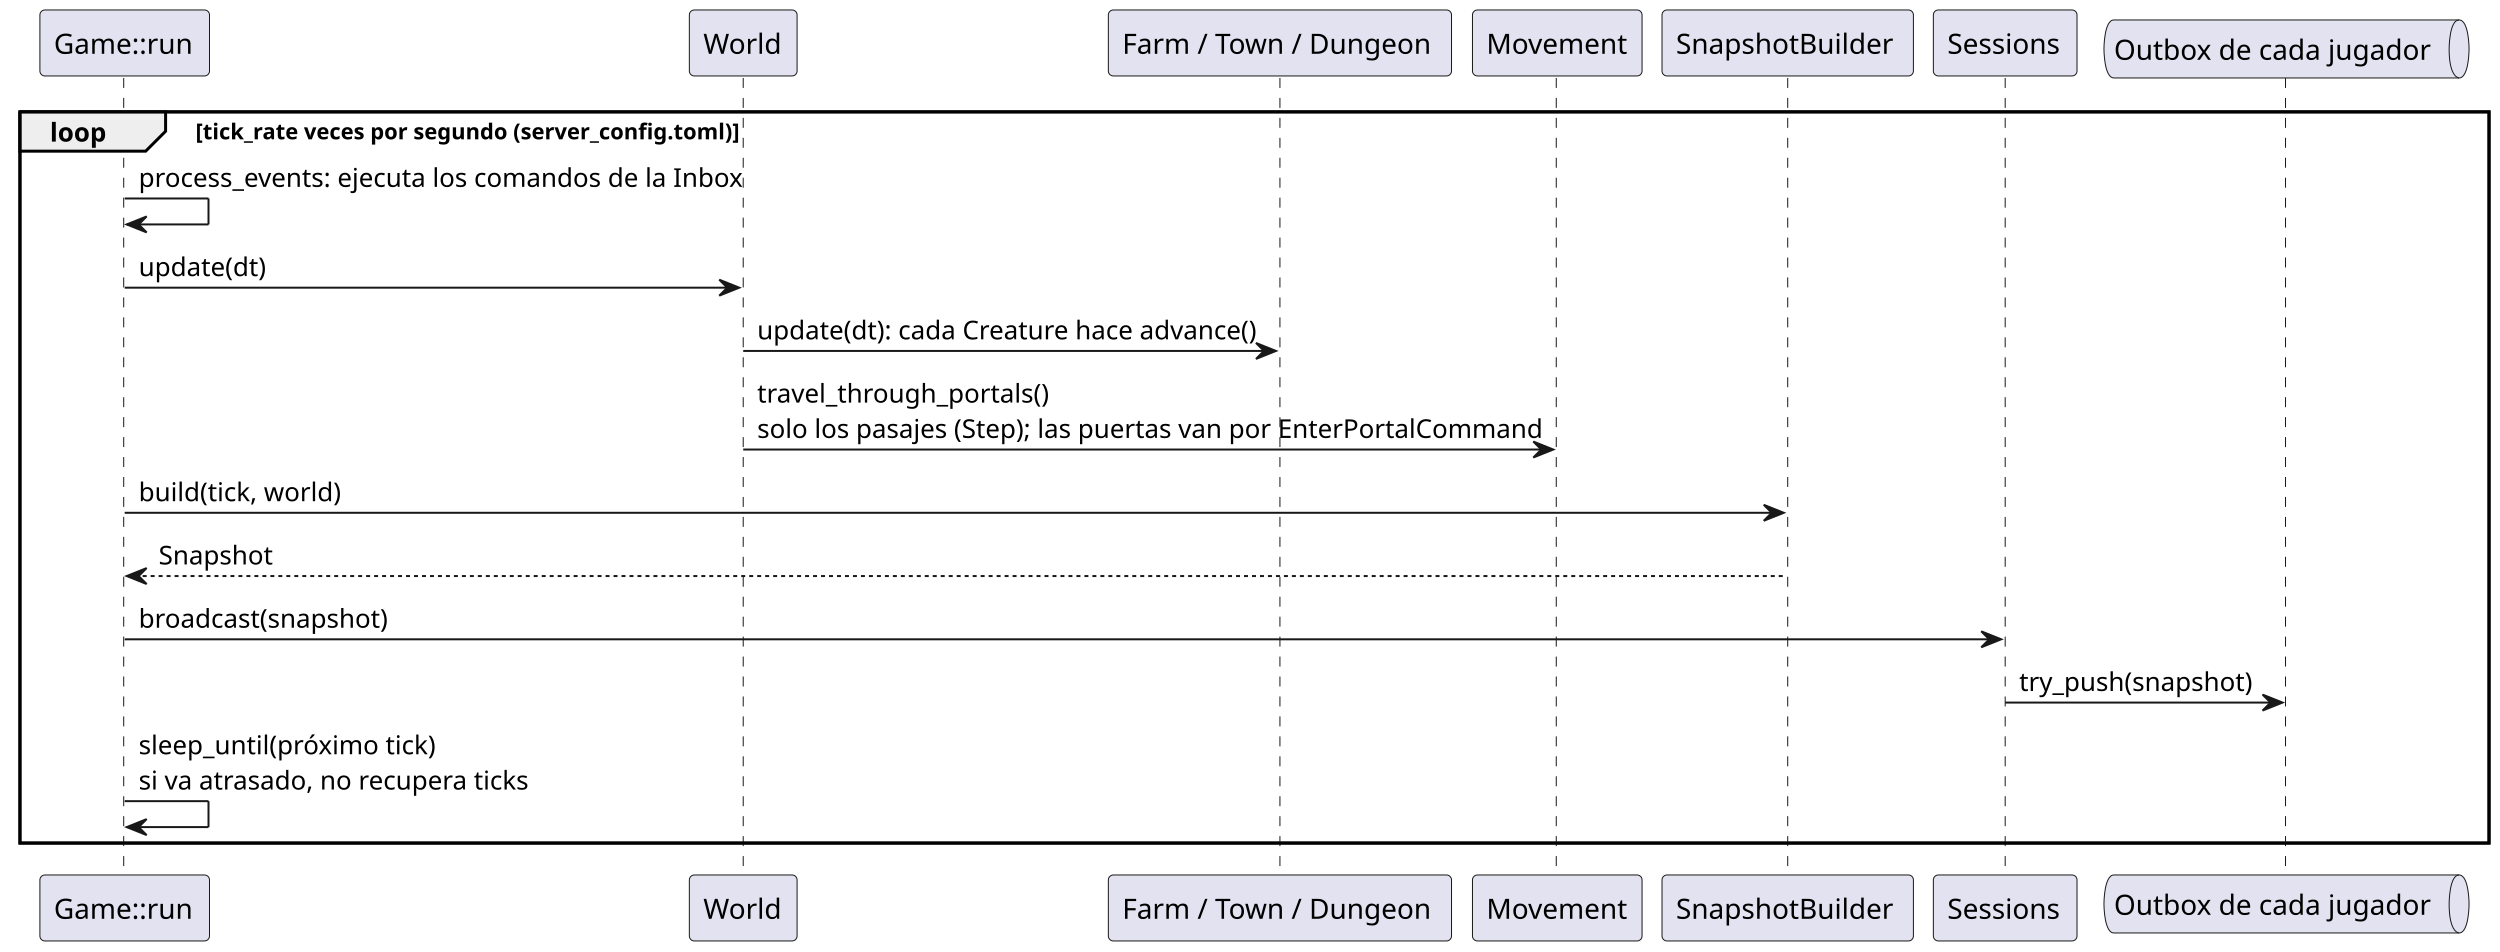
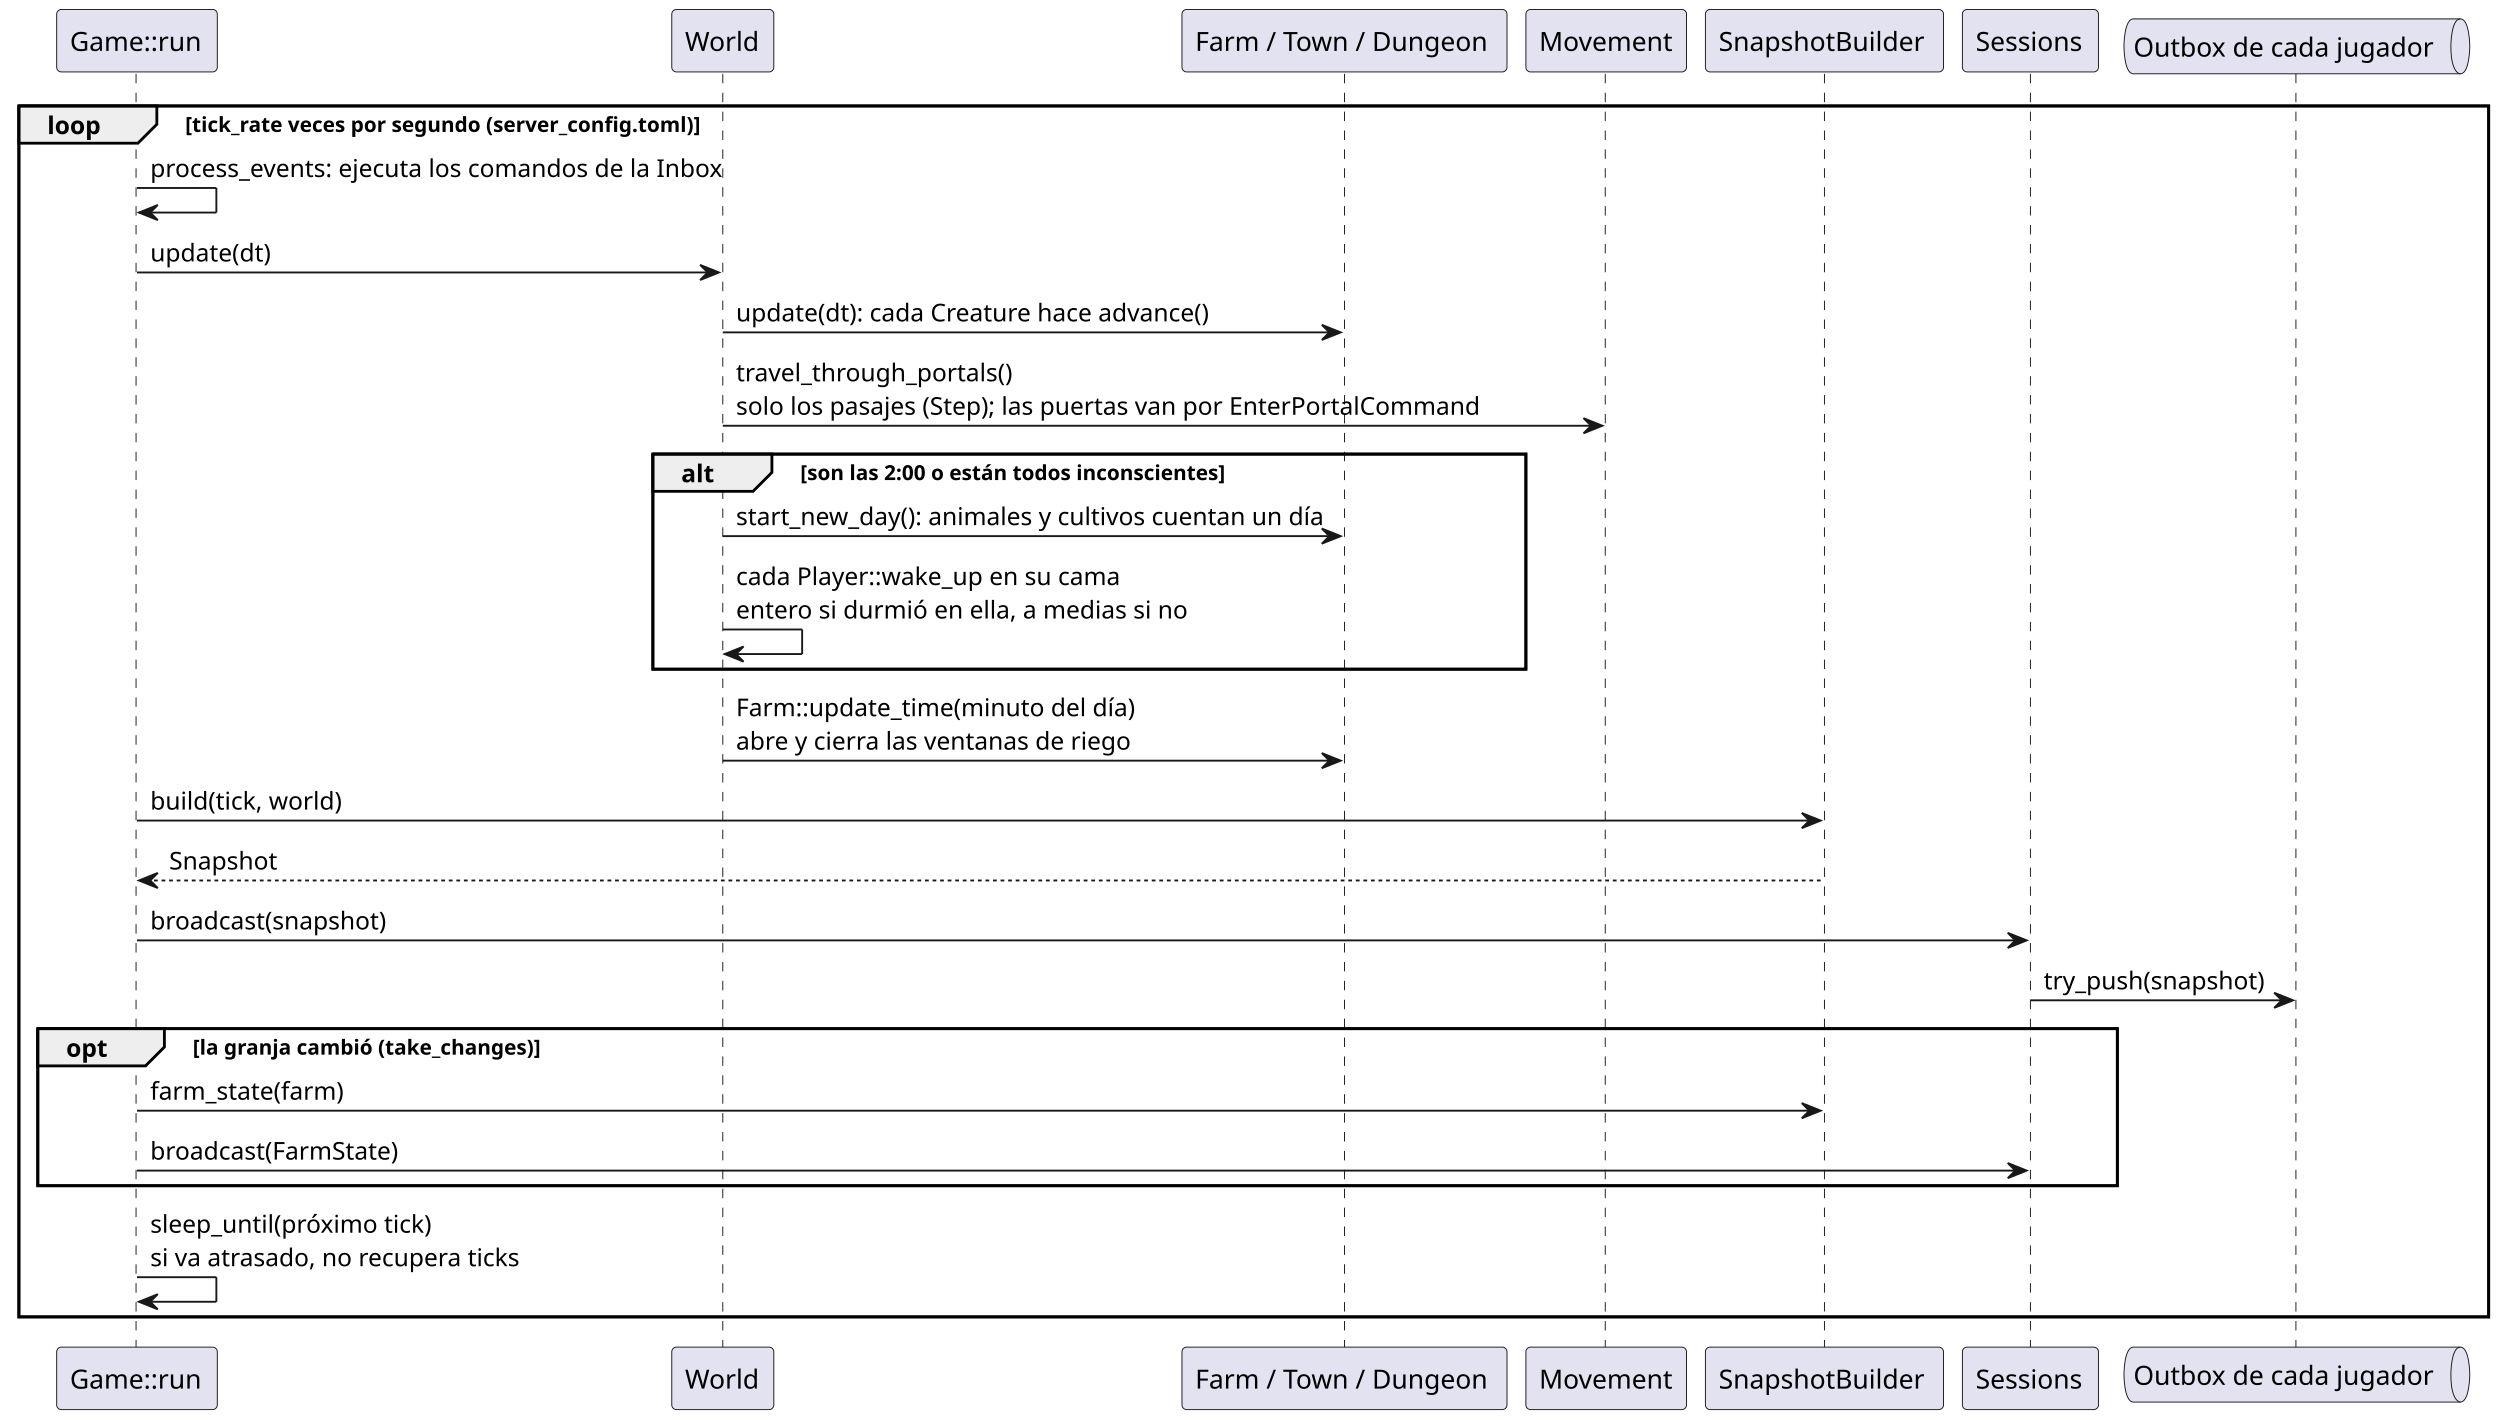
- <svg xmlns="http://www.w3.org/2000/svg" contentStyleType="text/css" height="477px" preserveAspectRatio="none" style="width:1253px;height:477px;background:#FFFFFF;" version="1.1" viewBox="0 0 1253 477" width="1253px" zoomAndPan="magnify">
+ <svg xmlns="http://www.w3.org/2000/svg" contentStyleType="text/css" height="751px" preserveAspectRatio="none" style="width:1323px;height:751px;background:#FFFFFF;" version="1.1" viewBox="0 0 1323 751" width="1323px" zoomAndPan="magnify">
  <defs />
  <g>
-     <rect fill="none" height="366.472" style="stroke:#000000;stroke-width:1.5;" width="1237.5" x="10" y="56.068" />
-     <line style="stroke:#181818;stroke-width:0.5;stroke-dasharray:5.0,5.0;" x1="62" x2="62" y1="39.068" y2="439.54" />
-     <line style="stroke:#181818;stroke-width:0.5;stroke-dasharray:5.0,5.0;" x1="372.5" x2="372.5" y1="39.068" y2="439.54" />
-     <line style="stroke:#181818;stroke-width:0.5;stroke-dasharray:5.0,5.0;" x1="641.5" x2="641.5" y1="39.068" y2="439.54" />
-     <line style="stroke:#181818;stroke-width:0.5;stroke-dasharray:5.0,5.0;" x1="780" x2="780" y1="39.068" y2="439.54" />
-     <line style="stroke:#181818;stroke-width:0.5;stroke-dasharray:5.0,5.0;" x1="896" x2="896" y1="39.068" y2="439.54" />
-     <line style="stroke:#181818;stroke-width:0.5;stroke-dasharray:5.0,5.0;" x1="1005" x2="1005" y1="39.068" y2="439.54" />
-     <line style="stroke:#181818;stroke-width:0.5;stroke-dasharray:5.0,5.0;" x1="1145.5" x2="1145.5" y1="39.068" y2="439.54" />
-     <rect fill="#E2E2F0" height="33.068" rx="2.5" ry="2.5" style="stroke:#181818;stroke-width:0.5;" width="85" x="20" y="5" />
-     <text fill="#000000" font-family="sans-serif" font-size="14" lengthAdjust="spacing" textLength="71" x="27" y="26.966">Game::run</text>
-     <rect fill="#E2E2F0" height="33.068" rx="2.5" ry="2.5" style="stroke:#181818;stroke-width:0.5;" width="85" x="20" y="438.54" />
-     <text fill="#000000" font-family="sans-serif" font-size="14" lengthAdjust="spacing" textLength="71" x="27" y="460.506">Game::run</text>
-     <rect fill="#E2E2F0" height="33.068" rx="2.5" ry="2.5" style="stroke:#181818;stroke-width:0.5;" width="54" x="345.5" y="5" />
-     <text fill="#000000" font-family="sans-serif" font-size="14" lengthAdjust="spacing" textLength="40" x="352.5" y="26.966">World</text>
-     <rect fill="#E2E2F0" height="33.068" rx="2.5" ry="2.5" style="stroke:#181818;stroke-width:0.5;" width="54" x="345.5" y="438.54" />
-     <text fill="#000000" font-family="sans-serif" font-size="14" lengthAdjust="spacing" textLength="40" x="352.5" y="460.506">World</text>
-     <rect fill="#E2E2F0" height="33.068" rx="2.5" ry="2.5" style="stroke:#181818;stroke-width:0.5;" width="172" x="555.5" y="5" />
-     <text fill="#000000" font-family="sans-serif" font-size="14" lengthAdjust="spacing" textLength="158" x="562.5" y="26.966">Farm / Town / Dungeon</text>
-     <rect fill="#E2E2F0" height="33.068" rx="2.5" ry="2.5" style="stroke:#181818;stroke-width:0.5;" width="172" x="555.5" y="438.54" />
-     <text fill="#000000" font-family="sans-serif" font-size="14" lengthAdjust="spacing" textLength="158" x="562.5" y="460.506">Farm / Town / Dungeon</text>
-     <rect fill="#E2E2F0" height="33.068" rx="2.5" ry="2.5" style="stroke:#181818;stroke-width:0.5;" width="85" x="738" y="5" />
-     <text fill="#000000" font-family="sans-serif" font-size="14" lengthAdjust="spacing" textLength="71" x="745" y="26.966">Movement</text>
-     <rect fill="#E2E2F0" height="33.068" rx="2.5" ry="2.5" style="stroke:#181818;stroke-width:0.5;" width="85" x="738" y="438.54" />
-     <text fill="#000000" font-family="sans-serif" font-size="14" lengthAdjust="spacing" textLength="71" x="745" y="460.506">Movement</text>
-     <rect fill="#E2E2F0" height="33.068" rx="2.5" ry="2.5" style="stroke:#181818;stroke-width:0.5;" width="126" x="833" y="5" />
-     <text fill="#000000" font-family="sans-serif" font-size="14" lengthAdjust="spacing" textLength="112" x="840" y="26.966">SnapshotBuilder</text>
-     <rect fill="#E2E2F0" height="33.068" rx="2.5" ry="2.5" style="stroke:#181818;stroke-width:0.5;" width="126" x="833" y="438.54" />
-     <text fill="#000000" font-family="sans-serif" font-size="14" lengthAdjust="spacing" textLength="112" x="840" y="460.506">SnapshotBuilder</text>
-     <rect fill="#E2E2F0" height="33.068" rx="2.5" ry="2.5" style="stroke:#181818;stroke-width:0.5;" width="72" x="969" y="5" />
-     <text fill="#000000" font-family="sans-serif" font-size="14" lengthAdjust="spacing" textLength="58" x="976" y="26.966">Sessions</text>
-     <rect fill="#E2E2F0" height="33.068" rx="2.5" ry="2.5" style="stroke:#181818;stroke-width:0.5;" width="72" x="969" y="438.54" />
-     <text fill="#000000" font-family="sans-serif" font-size="14" lengthAdjust="spacing" textLength="58" x="976" y="460.506">Sessions</text>
-     <path d="M1059.5,10 L1232.5,10 C1237.5,10 1237.5,24.534 1237.5,24.534 C1237.5,24.534 1237.5,39.068 1232.5,39.068 L1059.5,39.068 C1054.5,39.068 1054.5,24.534 1054.5,24.534 C1054.5,24.534 1054.5,10 1059.5,10 " fill="#E2E2F0" style="stroke:#181818;stroke-width:0.5;" />
-     <path d="M1232.5,10 C1227.5,10 1227.5,24.534 1227.5,24.534 C1227.5,39.068 1232.5,39.068 1232.5,39.068 " fill="none" style="stroke:#181818;stroke-width:0.5;" />
-     <text fill="#000000" font-family="sans-serif" font-size="14" lengthAdjust="spacing" textLength="163" x="1059.5" y="29.966">Outbox de cada jugador</text>
-     <path d="M1059.5,438.54 L1232.5,438.54 C1237.5,438.54 1237.5,453.074 1237.5,453.074 C1237.5,453.074 1237.5,467.608 1232.5,467.608 L1059.5,467.608 C1054.5,467.608 1054.5,453.074 1054.5,453.074 C1054.5,453.074 1054.5,438.54 1059.5,438.54 " fill="#E2E2F0" style="stroke:#181818;stroke-width:0.5;" />
-     <path d="M1232.5,438.54 C1227.5,438.54 1227.5,453.074 1227.5,453.074 C1227.5,467.608 1232.5,467.608 1232.5,467.608 " fill="none" style="stroke:#181818;stroke-width:0.5;" />
-     <text fill="#000000" font-family="sans-serif" font-size="14" lengthAdjust="spacing" textLength="163" x="1059.5" y="458.506">Outbox de cada jugador</text>
+     <rect fill="none" height="640.826" style="stroke:#000000;stroke-width:1.5;" width="1307" x="10" y="56.068" />
+     <rect fill="none" height="113.824" style="stroke:#000000;stroke-width:1.5;" width="462" x="345.5" y="240.304" />
+     <rect fill="none" height="83.118" style="stroke:#000000;stroke-width:1.5;" width="1100.5" x="20" y="544.364" />
+     <line style="stroke:#181818;stroke-width:0.5;stroke-dasharray:5.0,5.0;" x1="72" x2="72" y1="39.068" y2="713.894" />
+     <line style="stroke:#181818;stroke-width:0.5;stroke-dasharray:5.0,5.0;" x1="382.5" x2="382.5" y1="39.068" y2="713.894" />
+     <line style="stroke:#181818;stroke-width:0.5;stroke-dasharray:5.0,5.0;" x1="711.5" x2="711.5" y1="39.068" y2="713.894" />
+     <line style="stroke:#181818;stroke-width:0.5;stroke-dasharray:5.0,5.0;" x1="849.5" x2="849.5" y1="39.068" y2="713.894" />
+     <line style="stroke:#181818;stroke-width:0.5;stroke-dasharray:5.0,5.0;" x1="965.5" x2="965.5" y1="39.068" y2="713.894" />
+     <line style="stroke:#181818;stroke-width:0.5;stroke-dasharray:5.0,5.0;" x1="1074.5" x2="1074.5" y1="39.068" y2="713.894" />
+     <line style="stroke:#181818;stroke-width:0.5;stroke-dasharray:5.0,5.0;" x1="1215" x2="1215" y1="39.068" y2="713.894" />
+     <rect fill="#E2E2F0" height="33.068" rx="2.5" ry="2.5" style="stroke:#181818;stroke-width:0.5;" width="85" x="30" y="5" />
+     <text fill="#000000" font-family="sans-serif" font-size="14" lengthAdjust="spacing" textLength="71" x="37" y="26.966">Game::run</text>
+     <rect fill="#E2E2F0" height="33.068" rx="2.5" ry="2.5" style="stroke:#181818;stroke-width:0.5;" width="85" x="30" y="712.894" />
+     <text fill="#000000" font-family="sans-serif" font-size="14" lengthAdjust="spacing" textLength="71" x="37" y="734.86">Game::run</text>
+     <rect fill="#E2E2F0" height="33.068" rx="2.5" ry="2.5" style="stroke:#181818;stroke-width:0.5;" width="54" x="355.5" y="5" />
+     <text fill="#000000" font-family="sans-serif" font-size="14" lengthAdjust="spacing" textLength="40" x="362.5" y="26.966">World</text>
+     <rect fill="#E2E2F0" height="33.068" rx="2.5" ry="2.5" style="stroke:#181818;stroke-width:0.5;" width="54" x="355.5" y="712.894" />
+     <text fill="#000000" font-family="sans-serif" font-size="14" lengthAdjust="spacing" textLength="40" x="362.5" y="734.86">World</text>
+     <rect fill="#E2E2F0" height="33.068" rx="2.5" ry="2.5" style="stroke:#181818;stroke-width:0.5;" width="172" x="625.5" y="5" />
+     <text fill="#000000" font-family="sans-serif" font-size="14" lengthAdjust="spacing" textLength="158" x="632.5" y="26.966">Farm / Town / Dungeon</text>
+     <rect fill="#E2E2F0" height="33.068" rx="2.5" ry="2.5" style="stroke:#181818;stroke-width:0.5;" width="172" x="625.5" y="712.894" />
+     <text fill="#000000" font-family="sans-serif" font-size="14" lengthAdjust="spacing" textLength="158" x="632.5" y="734.86">Farm / Town / Dungeon</text>
+     <rect fill="#E2E2F0" height="33.068" rx="2.5" ry="2.5" style="stroke:#181818;stroke-width:0.5;" width="85" x="807.5" y="5" />
+     <text fill="#000000" font-family="sans-serif" font-size="14" lengthAdjust="spacing" textLength="71" x="814.5" y="26.966">Movement</text>
+     <rect fill="#E2E2F0" height="33.068" rx="2.5" ry="2.5" style="stroke:#181818;stroke-width:0.5;" width="85" x="807.5" y="712.894" />
+     <text fill="#000000" font-family="sans-serif" font-size="14" lengthAdjust="spacing" textLength="71" x="814.5" y="734.86">Movement</text>
+     <rect fill="#E2E2F0" height="33.068" rx="2.5" ry="2.5" style="stroke:#181818;stroke-width:0.5;" width="126" x="902.5" y="5" />
+     <text fill="#000000" font-family="sans-serif" font-size="14" lengthAdjust="spacing" textLength="112" x="909.5" y="26.966">SnapshotBuilder</text>
+     <rect fill="#E2E2F0" height="33.068" rx="2.5" ry="2.5" style="stroke:#181818;stroke-width:0.5;" width="126" x="902.5" y="712.894" />
+     <text fill="#000000" font-family="sans-serif" font-size="14" lengthAdjust="spacing" textLength="112" x="909.5" y="734.86">SnapshotBuilder</text>
+     <rect fill="#E2E2F0" height="33.068" rx="2.5" ry="2.5" style="stroke:#181818;stroke-width:0.5;" width="72" x="1038.5" y="5" />
+     <text fill="#000000" font-family="sans-serif" font-size="14" lengthAdjust="spacing" textLength="58" x="1045.5" y="26.966">Sessions</text>
+     <rect fill="#E2E2F0" height="33.068" rx="2.5" ry="2.5" style="stroke:#181818;stroke-width:0.5;" width="72" x="1038.5" y="712.894" />
+     <text fill="#000000" font-family="sans-serif" font-size="14" lengthAdjust="spacing" textLength="58" x="1045.5" y="734.86">Sessions</text>
+     <path d="M1129,10 L1302,10 C1307,10 1307,24.534 1307,24.534 C1307,24.534 1307,39.068 1302,39.068 L1129,39.068 C1124,39.068 1124,24.534 1124,24.534 C1124,24.534 1124,10 1129,10 " fill="#E2E2F0" style="stroke:#181818;stroke-width:0.5;" />
+     <path d="M1302,10 C1297,10 1297,24.534 1297,24.534 C1297,39.068 1302,39.068 1302,39.068 " fill="none" style="stroke:#181818;stroke-width:0.5;" />
+     <text fill="#000000" font-family="sans-serif" font-size="14" lengthAdjust="spacing" textLength="163" x="1129" y="29.966">Outbox de cada jugador</text>
+     <path d="M1129,712.894 L1302,712.894 C1307,712.894 1307,727.428 1307,727.428 C1307,727.428 1307,741.962 1302,741.962 L1129,741.962 C1124,741.962 1124,727.428 1124,727.428 C1124,727.428 1124,712.894 1129,712.894 " fill="#E2E2F0" style="stroke:#181818;stroke-width:0.5;" />
+     <path d="M1302,712.894 C1297,712.894 1297,727.428 1297,727.428 C1297,741.962 1302,741.962 1302,741.962 " fill="none" style="stroke:#181818;stroke-width:0.5;" />
+     <text fill="#000000" font-family="sans-serif" font-size="14" lengthAdjust="spacing" textLength="163" x="1129" y="732.86">Outbox de cada jugador</text>
    <path d="M10,56.068 L83,56.068 L83,65.774 L73,75.774 L10,75.774 L10,56.068 " fill="#EEEEEE" style="stroke:#000000;stroke-width:1.5;" />
-     <rect fill="none" height="366.472" style="stroke:#000000;stroke-width:1.5;" width="1237.5" x="10" y="56.068" />
+     <rect fill="none" height="640.826" style="stroke:#000000;stroke-width:1.5;" width="1307" x="10" y="56.068" />
    <text fill="#000000" font-family="sans-serif" font-size="13" font-weight="bold" lengthAdjust="spacing" textLength="28" x="25" y="70.965">loop</text>
    <text fill="#000000" font-family="sans-serif" font-size="11" font-weight="bold" lengthAdjust="spacing" textLength="278" x="98" y="69.827">[tick_rate veces por segundo (server_config.toml)]</text>
-     <line style="stroke:#181818;stroke-width:1.0;" x1="62.5" x2="104.5" y1="99.48" y2="99.48" />
-     <line style="stroke:#181818;stroke-width:1.0;" x1="104.5" x2="104.5" y1="99.48" y2="112.48" />
-     <line style="stroke:#181818;stroke-width:1.0;" x1="63.5" x2="104.5" y1="112.48" y2="112.48" />
-     <polygon fill="#181818" points="73.5,108.48,63.5,112.48,73.5,116.48,69.5,112.48" style="stroke:#181818;stroke-width:1.0;" />
-     <text fill="#000000" font-family="sans-serif" font-size="13" lengthAdjust="spacing" textLength="296" x="69.5" y="93.671">process_events: ejecuta los comandos de la Inbox</text>
-     <polygon fill="#181818" points="360.5,140.186,370.5,144.186,360.5,148.186,364.5,144.186" style="stroke:#181818;stroke-width:1.0;" />
-     <line style="stroke:#181818;stroke-width:1.0;" x1="62.5" x2="366.5" y1="144.186" y2="144.186" />
-     <text fill="#000000" font-family="sans-serif" font-size="13" lengthAdjust="spacing" textLength="64" x="69.5" y="138.377">update(dt)</text>
-     <polygon fill="#181818" points="629.5,171.892,639.5,175.892,629.5,179.892,633.5,175.892" style="stroke:#181818;stroke-width:1.0;" />
-     <line style="stroke:#181818;stroke-width:1.0;" x1="372.5" x2="635.5" y1="175.892" y2="175.892" />
-     <text fill="#000000" font-family="sans-serif" font-size="13" lengthAdjust="spacing" textLength="245" x="379.5" y="170.083">update(dt): cada Creature hace advance()</text>
-     <polygon fill="#181818" points="768.5,221.304,778.5,225.304,768.5,229.304,772.5,225.304" style="stroke:#181818;stroke-width:1.0;" />
-     <line style="stroke:#181818;stroke-width:1.0;" x1="372.5" x2="774.5" y1="225.304" y2="225.304" />
-     <text fill="#000000" font-family="sans-serif" font-size="13" lengthAdjust="spacing" textLength="146" x="379.5" y="201.789">travel_through_portals()</text>
-     <text fill="#000000" font-family="sans-serif" font-size="13" lengthAdjust="spacing" textLength="384" x="379.5" y="219.495">solo los pasajes (Step); las puertas van por EnterPortalCommand</text>
-     <polygon fill="#181818" points="884,253.01,894,257.01,884,261.01,888,257.01" style="stroke:#181818;stroke-width:1.0;" />
-     <line style="stroke:#181818;stroke-width:1.0;" x1="62.5" x2="890" y1="257.01" y2="257.01" />
-     <text fill="#000000" font-family="sans-serif" font-size="13" lengthAdjust="spacing" textLength="99" x="69.5" y="251.201">build(tick, world)</text>
-     <polygon fill="#181818" points="73.5,284.716,63.5,288.716,73.5,292.716,69.5,288.716" style="stroke:#181818;stroke-width:1.0;" />
-     <line style="stroke:#181818;stroke-width:1.0;stroke-dasharray:2.0,2.0;" x1="67.5" x2="895" y1="288.716" y2="288.716" />
-     <text fill="#000000" font-family="sans-serif" font-size="13" lengthAdjust="spacing" textLength="57" x="79.5" y="282.907">Snapshot</text>
-     <polygon fill="#181818" points="993,316.422,1003,320.422,993,324.422,997,320.422" style="stroke:#181818;stroke-width:1.0;" />
-     <line style="stroke:#181818;stroke-width:1.0;" x1="62.5" x2="999" y1="320.422" y2="320.422" />
-     <text fill="#000000" font-family="sans-serif" font-size="13" lengthAdjust="spacing" textLength="124" x="69.5" y="314.613">broadcast(snapshot)</text>
-     <polygon fill="#181818" points="1134,348.128,1144,352.128,1134,356.128,1138,352.128" style="stroke:#181818;stroke-width:1.0;" />
-     <line style="stroke:#181818;stroke-width:1.0;" x1="1005" x2="1140" y1="352.128" y2="352.128" />
-     <text fill="#000000" font-family="sans-serif" font-size="13" lengthAdjust="spacing" textLength="117" x="1012" y="346.319">try_push(snapshot)</text>
-     <line style="stroke:#181818;stroke-width:1.0;" x1="62.5" x2="104.5" y1="401.54" y2="401.54" />
-     <line style="stroke:#181818;stroke-width:1.0;" x1="104.5" x2="104.5" y1="401.54" y2="414.54" />
-     <line style="stroke:#181818;stroke-width:1.0;" x1="63.5" x2="104.5" y1="414.54" y2="414.54" />
-     <polygon fill="#181818" points="73.5,410.54,63.5,414.54,73.5,418.54,69.5,414.54" style="stroke:#181818;stroke-width:1.0;" />
-     <text fill="#000000" font-family="sans-serif" font-size="13" lengthAdjust="spacing" textLength="147" x="69.5" y="378.025">sleep_until(próximo tick)</text>
-     <text fill="#000000" font-family="sans-serif" font-size="13" lengthAdjust="spacing" textLength="190" x="69.5" y="395.731">si va atrasado, no recupera ticks</text>
+     <line style="stroke:#181818;stroke-width:1.0;" x1="72.5" x2="114.5" y1="99.48" y2="99.48" />
+     <line style="stroke:#181818;stroke-width:1.0;" x1="114.5" x2="114.5" y1="99.48" y2="112.48" />
+     <line style="stroke:#181818;stroke-width:1.0;" x1="73.5" x2="114.5" y1="112.48" y2="112.48" />
+     <polygon fill="#181818" points="83.5,108.48,73.5,112.48,83.5,116.48,79.5,112.48" style="stroke:#181818;stroke-width:1.0;" />
+     <text fill="#000000" font-family="sans-serif" font-size="13" lengthAdjust="spacing" textLength="296" x="79.5" y="93.671">process_events: ejecuta los comandos de la Inbox</text>
+     <polygon fill="#181818" points="370.5,140.186,380.5,144.186,370.5,148.186,374.5,144.186" style="stroke:#181818;stroke-width:1.0;" />
+     <line style="stroke:#181818;stroke-width:1.0;" x1="72.5" x2="376.5" y1="144.186" y2="144.186" />
+     <text fill="#000000" font-family="sans-serif" font-size="13" lengthAdjust="spacing" textLength="64" x="79.5" y="138.377">update(dt)</text>
+     <polygon fill="#181818" points="699.5,171.892,709.5,175.892,699.5,179.892,703.5,175.892" style="stroke:#181818;stroke-width:1.0;" />
+     <line style="stroke:#181818;stroke-width:1.0;" x1="382.5" x2="705.5" y1="175.892" y2="175.892" />
+     <text fill="#000000" font-family="sans-serif" font-size="13" lengthAdjust="spacing" textLength="245" x="389.5" y="170.083">update(dt): cada Creature hace advance()</text>
+     <polygon fill="#181818" points="838,221.304,848,225.304,838,229.304,842,225.304" style="stroke:#181818;stroke-width:1.0;" />
+     <line style="stroke:#181818;stroke-width:1.0;" x1="382.5" x2="844" y1="225.304" y2="225.304" />
+     <text fill="#000000" font-family="sans-serif" font-size="13" lengthAdjust="spacing" textLength="146" x="389.5" y="201.789">travel_through_portals()</text>
+     <text fill="#000000" font-family="sans-serif" font-size="13" lengthAdjust="spacing" textLength="384" x="389.5" y="219.495">solo los pasajes (Step); las puertas van por EnterPortalCommand</text>
+     <path d="M345.5,240.304 L408.5,240.304 L408.5,250.01 L398.5,260.01 L345.5,260.01 L345.5,240.304 " fill="#EEEEEE" style="stroke:#000000;stroke-width:1.5;" />
+     <rect fill="none" height="113.824" style="stroke:#000000;stroke-width:1.5;" width="462" x="345.5" y="240.304" />
+     <text fill="#000000" font-family="sans-serif" font-size="13" font-weight="bold" lengthAdjust="spacing" textLength="18" x="360.5" y="255.201">alt</text>
+     <text fill="#000000" font-family="sans-serif" font-size="11" font-weight="bold" lengthAdjust="spacing" textLength="225" x="423.5" y="254.063">[son las 2:00 o están todos inconscientes]</text>
+     <polygon fill="#181818" points="699.5,279.716,709.5,283.716,699.5,287.716,703.5,283.716" style="stroke:#181818;stroke-width:1.0;" />
+     <line style="stroke:#181818;stroke-width:1.0;" x1="382.5" x2="705.5" y1="283.716" y2="283.716" />
+     <text fill="#000000" font-family="sans-serif" font-size="13" lengthAdjust="spacing" textLength="305" x="389.5" y="277.907">start_new_day(): animales y cultivos cuentan un día</text>
+     <line style="stroke:#181818;stroke-width:1.0;" x1="382.5" x2="424.5" y1="333.128" y2="333.128" />
+     <line style="stroke:#181818;stroke-width:1.0;" x1="424.5" x2="424.5" y1="333.128" y2="346.128" />
+     <line style="stroke:#181818;stroke-width:1.0;" x1="383.5" x2="424.5" y1="346.128" y2="346.128" />
+     <polygon fill="#181818" points="393.5,342.128,383.5,346.128,393.5,350.128,389.5,346.128" style="stroke:#181818;stroke-width:1.0;" />
+     <text fill="#000000" font-family="sans-serif" font-size="13" lengthAdjust="spacing" textLength="197" x="389.5" y="309.613">cada Player::wake_up en su cama</text>
+     <text fill="#000000" font-family="sans-serif" font-size="13" lengthAdjust="spacing" textLength="230" x="389.5" y="327.319">entero si durmió en ella, a medias si no</text>
+     <polygon fill="#181818" points="699.5,398.54,709.5,402.54,699.5,406.54,703.5,402.54" style="stroke:#181818;stroke-width:1.0;" />
+     <line style="stroke:#181818;stroke-width:1.0;" x1="382.5" x2="705.5" y1="402.54" y2="402.54" />
+     <text fill="#000000" font-family="sans-serif" font-size="13" lengthAdjust="spacing" textLength="207" x="389.5" y="379.025">Farm::update_time(minuto del día)</text>
+     <text fill="#000000" font-family="sans-serif" font-size="13" lengthAdjust="spacing" textLength="202" x="389.5" y="396.731">abre y cierra las ventanas de riego</text>
+     <polygon fill="#181818" points="953.5,430.246,963.5,434.246,953.5,438.246,957.5,434.246" style="stroke:#181818;stroke-width:1.0;" />
+     <line style="stroke:#181818;stroke-width:1.0;" x1="72.5" x2="959.5" y1="434.246" y2="434.246" />
+     <text fill="#000000" font-family="sans-serif" font-size="13" lengthAdjust="spacing" textLength="99" x="79.5" y="428.437">build(tick, world)</text>
+     <polygon fill="#181818" points="83.5,461.952,73.5,465.952,83.5,469.952,79.5,465.952" style="stroke:#181818;stroke-width:1.0;" />
+     <line style="stroke:#181818;stroke-width:1.0;stroke-dasharray:2.0,2.0;" x1="77.5" x2="964.5" y1="465.952" y2="465.952" />
+     <text fill="#000000" font-family="sans-serif" font-size="13" lengthAdjust="spacing" textLength="57" x="89.5" y="460.143">Snapshot</text>
+     <polygon fill="#181818" points="1062.5,493.658,1072.5,497.658,1062.5,501.658,1066.5,497.658" style="stroke:#181818;stroke-width:1.0;" />
+     <line style="stroke:#181818;stroke-width:1.0;" x1="72.5" x2="1068.5" y1="497.658" y2="497.658" />
+     <text fill="#000000" font-family="sans-serif" font-size="13" lengthAdjust="spacing" textLength="124" x="79.5" y="491.849">broadcast(snapshot)</text>
+     <polygon fill="#181818" points="1203.5,525.364,1213.5,529.364,1203.5,533.364,1207.5,529.364" style="stroke:#181818;stroke-width:1.0;" />
+     <line style="stroke:#181818;stroke-width:1.0;" x1="1074.5" x2="1209.5" y1="529.364" y2="529.364" />
+     <text fill="#000000" font-family="sans-serif" font-size="13" lengthAdjust="spacing" textLength="117" x="1081.5" y="523.555">try_push(snapshot)</text>
+     <path d="M20,544.364 L87,544.364 L87,554.07 L77,564.07 L20,564.07 L20,544.364 " fill="#EEEEEE" style="stroke:#000000;stroke-width:1.5;" />
+     <rect fill="none" height="83.118" style="stroke:#000000;stroke-width:1.5;" width="1100.5" x="20" y="544.364" />
+     <text fill="#000000" font-family="sans-serif" font-size="13" font-weight="bold" lengthAdjust="spacing" textLength="22" x="35" y="559.261">opt</text>
+     <text fill="#000000" font-family="sans-serif" font-size="11" font-weight="bold" lengthAdjust="spacing" textLength="189" x="102" y="558.123">[la granja cambió (take_changes)]</text>
+     <polygon fill="#181818" points="953.5,583.776,963.5,587.776,953.5,591.776,957.5,587.776" style="stroke:#181818;stroke-width:1.0;" />
+     <line style="stroke:#181818;stroke-width:1.0;" x1="72.5" x2="959.5" y1="587.776" y2="587.776" />
+     <text fill="#000000" font-family="sans-serif" font-size="13" lengthAdjust="spacing" textLength="100" x="79.5" y="581.967">farm_state(farm)</text>
+     <polygon fill="#181818" points="1062.5,615.482,1072.5,619.482,1062.5,623.482,1066.5,619.482" style="stroke:#181818;stroke-width:1.0;" />
+     <line style="stroke:#181818;stroke-width:1.0;" x1="72.5" x2="1068.5" y1="619.482" y2="619.482" />
+     <text fill="#000000" font-family="sans-serif" font-size="13" lengthAdjust="spacing" textLength="130" x="79.5" y="613.673">broadcast(FarmState)</text>
+     <line style="stroke:#181818;stroke-width:1.0;" x1="72.5" x2="114.5" y1="675.894" y2="675.894" />
+     <line style="stroke:#181818;stroke-width:1.0;" x1="114.5" x2="114.5" y1="675.894" y2="688.894" />
+     <line style="stroke:#181818;stroke-width:1.0;" x1="73.5" x2="114.5" y1="688.894" y2="688.894" />
+     <polygon fill="#181818" points="83.5,684.894,73.5,688.894,83.5,692.894,79.5,688.894" style="stroke:#181818;stroke-width:1.0;" />
+     <text fill="#000000" font-family="sans-serif" font-size="13" lengthAdjust="spacing" textLength="147" x="79.5" y="652.379">sleep_until(próximo tick)</text>
+     <text fill="#000000" font-family="sans-serif" font-size="13" lengthAdjust="spacing" textLength="190" x="79.5" y="670.085">si va atrasado, no recupera ticks</text>
  </g>
</svg>
